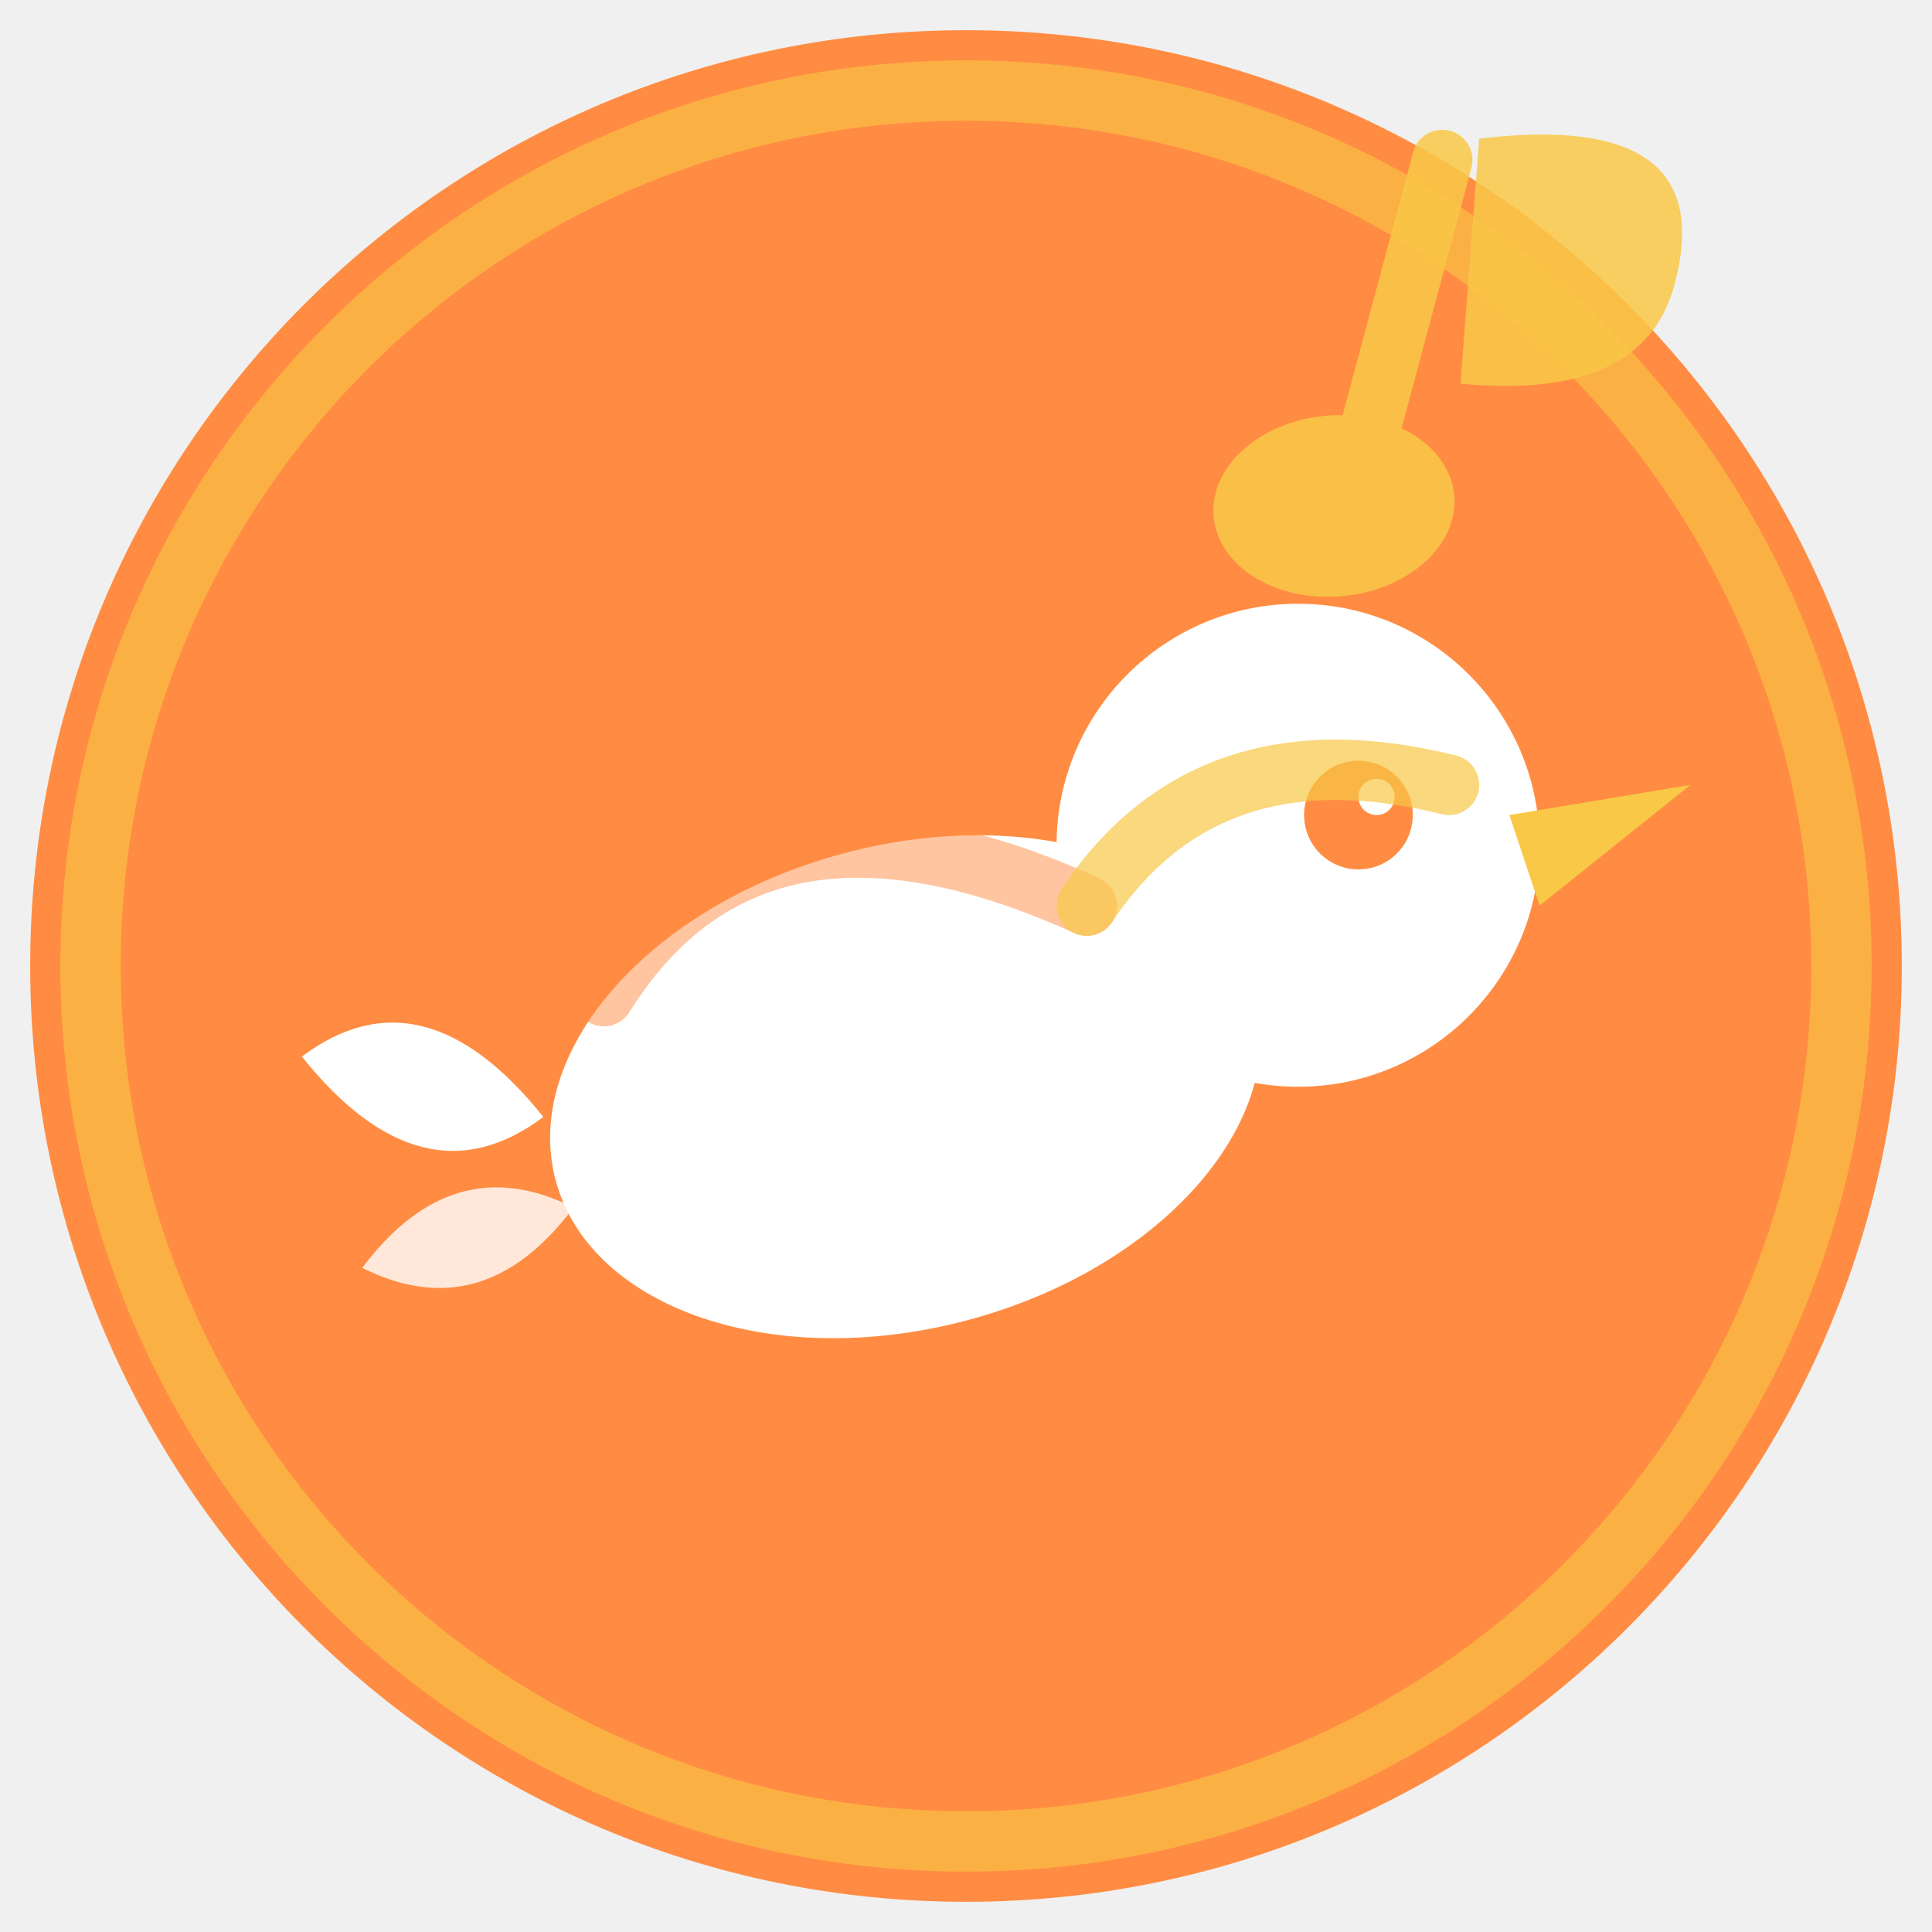
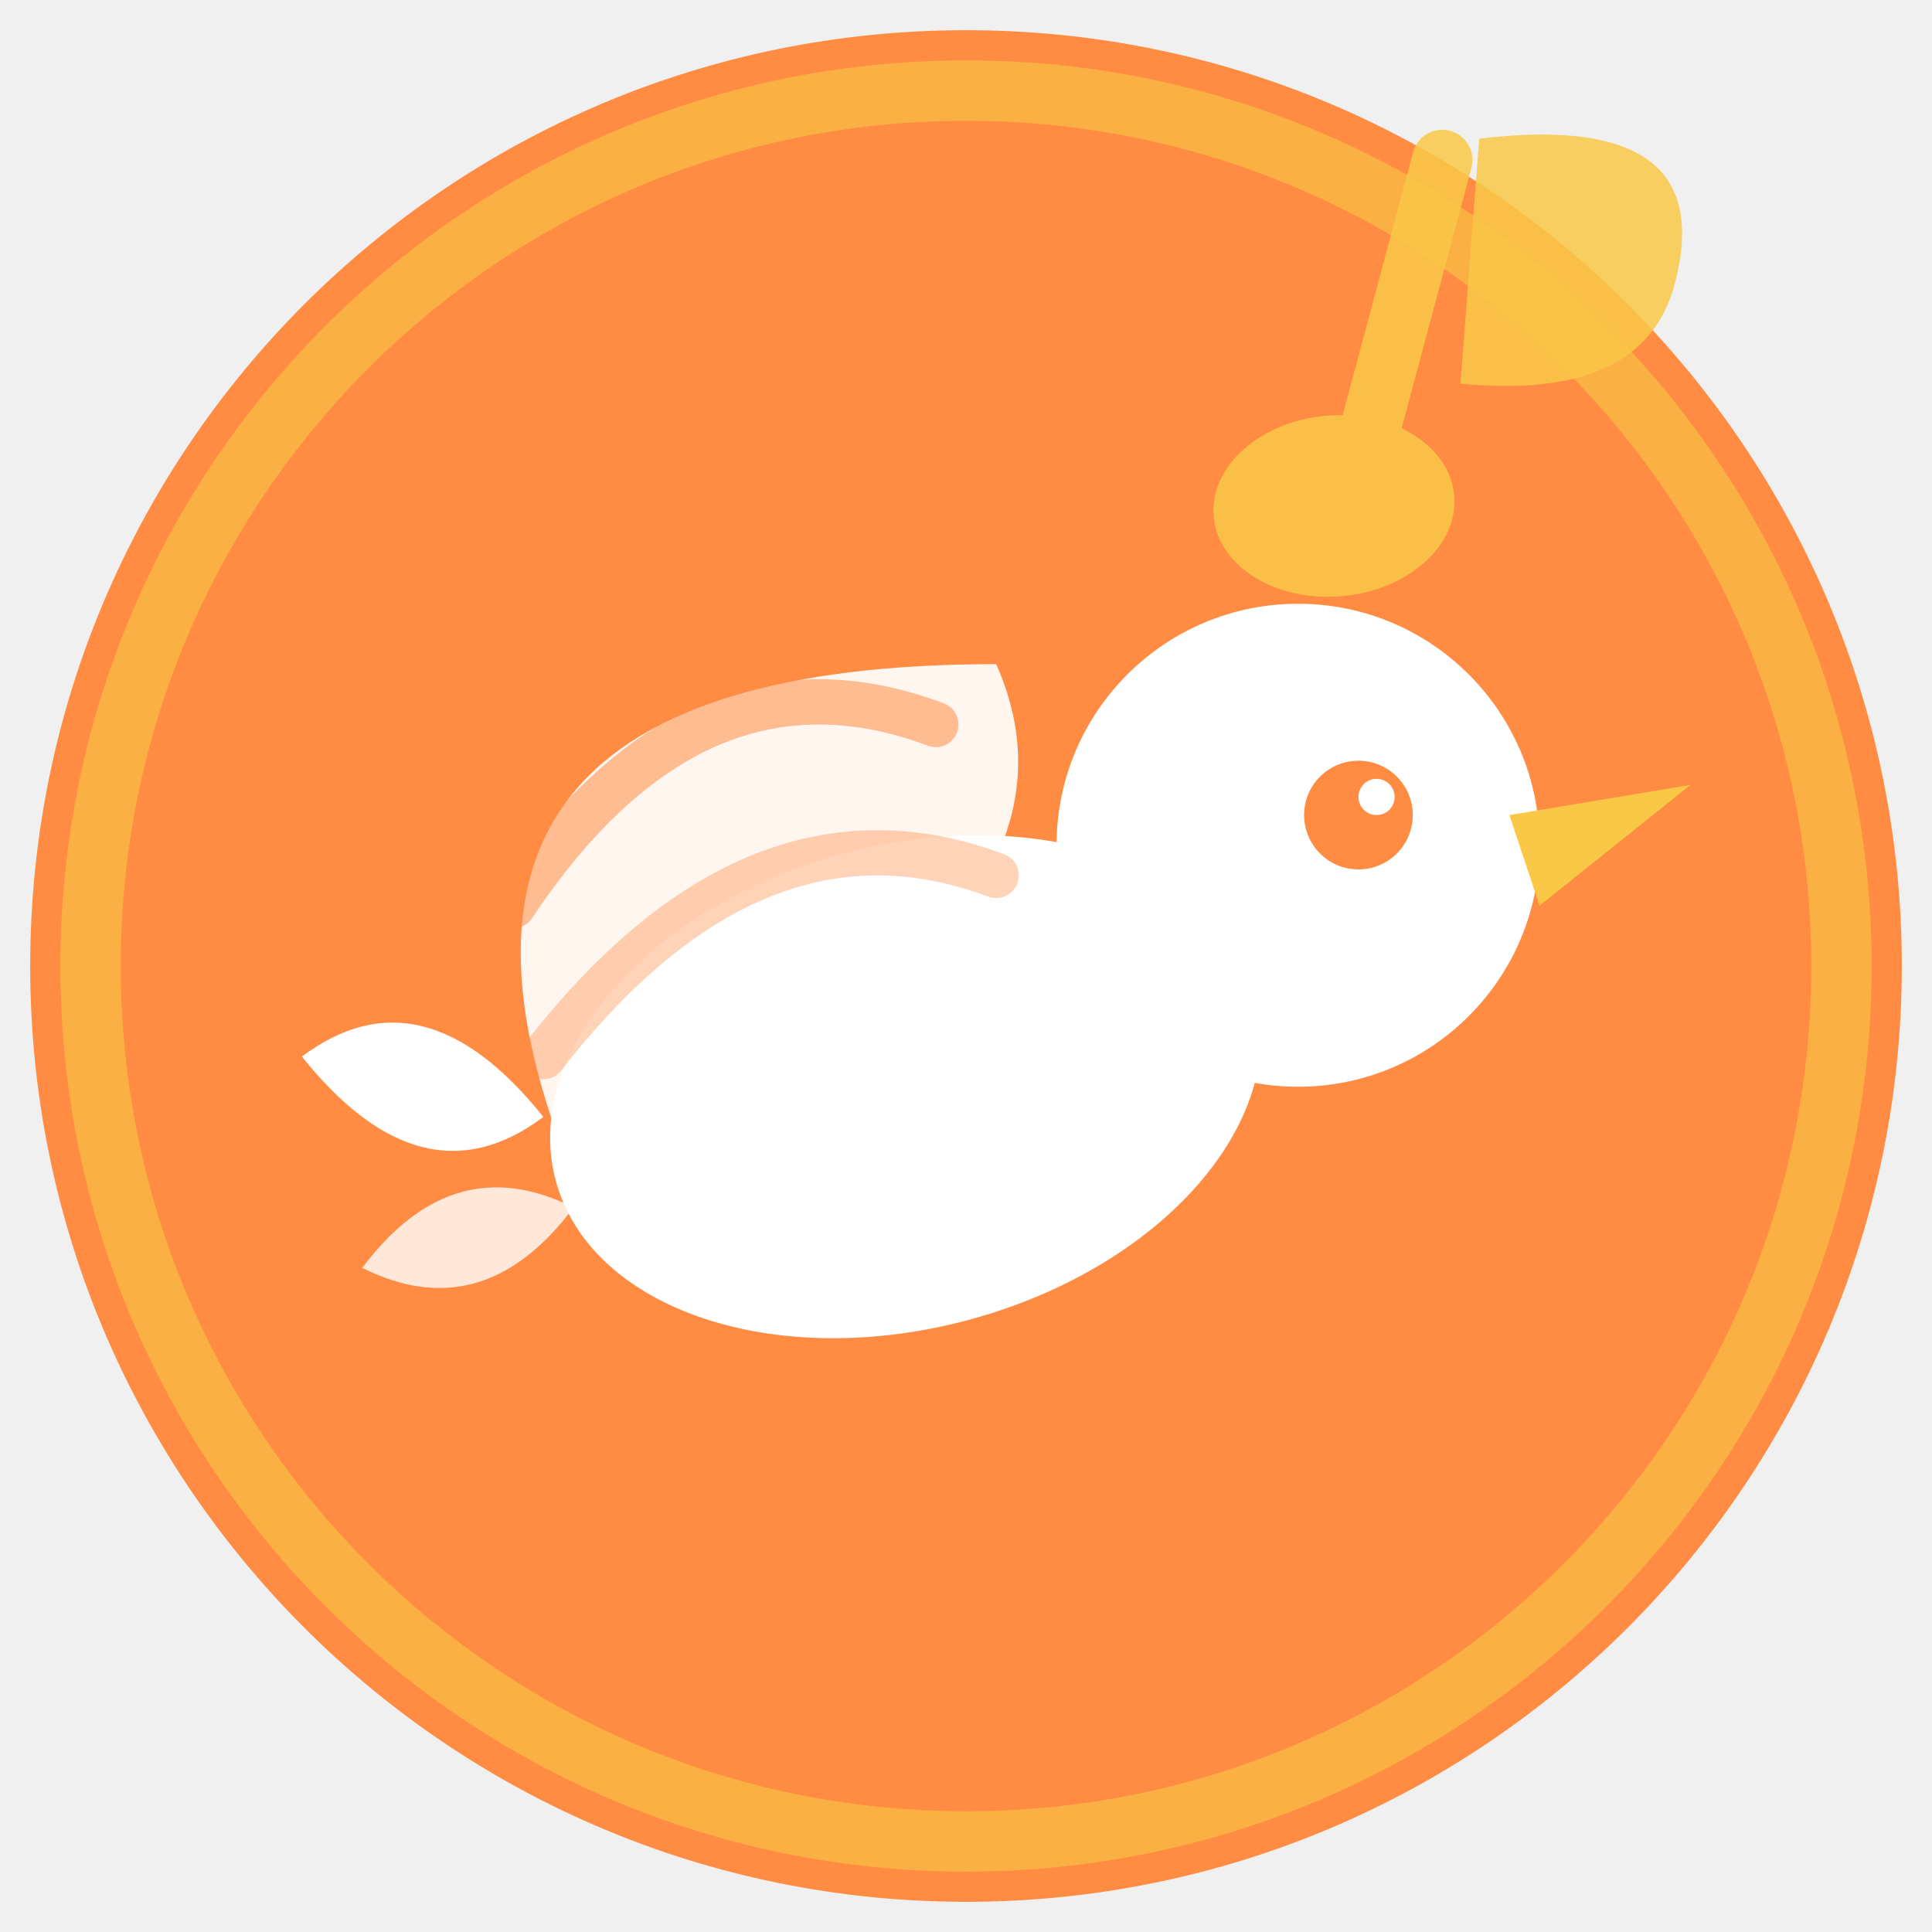
<svg xmlns="http://www.w3.org/2000/svg" viewBox="0 0 64 64" width="64" height="64">
  <circle cx="32" cy="32" r="31" fill="#FF8C42" />
  <circle cx="32" cy="32" r="29" fill="none" stroke="#F9C846" stroke-width="2" opacity="0.6" />
  <ellipse cx="30" cy="36" rx="12" ry="8" fill="white" transform="rotate(-15 30 36)" />
+   <path d="M19 39 Q12 22 33 22 Q37 31 19 39Z" fill="white" opacity="0.92" />
+   <path d="M17 30 Q23 21 31 24" fill="none" stroke="#FF8C42" stroke-width="1.5" stroke-linecap="round" opacity="0.55" />
+   <path d="M18 35 Q25 26 33 29" fill="none" stroke="#FF8C42" stroke-width="1.5" stroke-linecap="round" opacity="0.38" />
  <circle cx="43" cy="28" r="8" fill="white" />
  <path d="M50 27 L56 26 L51 30 Z" fill="#F9C846" />
  <circle cx="45" cy="27" r="1.8" fill="#FF8C42" />
  <circle cx="45.6" cy="26.4" r="0.6" fill="white" />
-   <path d="M20 33 Q25 25 36 30" fill="none" stroke="#FF8C42" stroke-width="2" stroke-linecap="round" opacity="0.5" />
  <path d="M18 37 Q14 32 10 35 Q14 40 18 37Z" fill="white" />
  <path d="M19 40 Q15 38 12 42 Q16 44 19 40Z" fill="white" opacity="0.8" />
-   <path d="M36 30 Q40 24 48 26" fill="none" stroke="rgba(249,200,70,0.7)" stroke-width="2" stroke-linecap="round" />
  <g transform="translate(46,10) rotate(15)" opacity="0.85">
    <ellipse cx="0" cy="7" rx="4" ry="3" fill="#F9C846" transform="rotate(-20 0 7)" />
    <rect x="-0.5" y="-6" width="2" height="13" rx="1" fill="#F9C846" />
    <path d="M1.5 -6 Q9 -9 9 -3 Q9 1 3 2" fill="#F9C846" />
  </g>
</svg>
